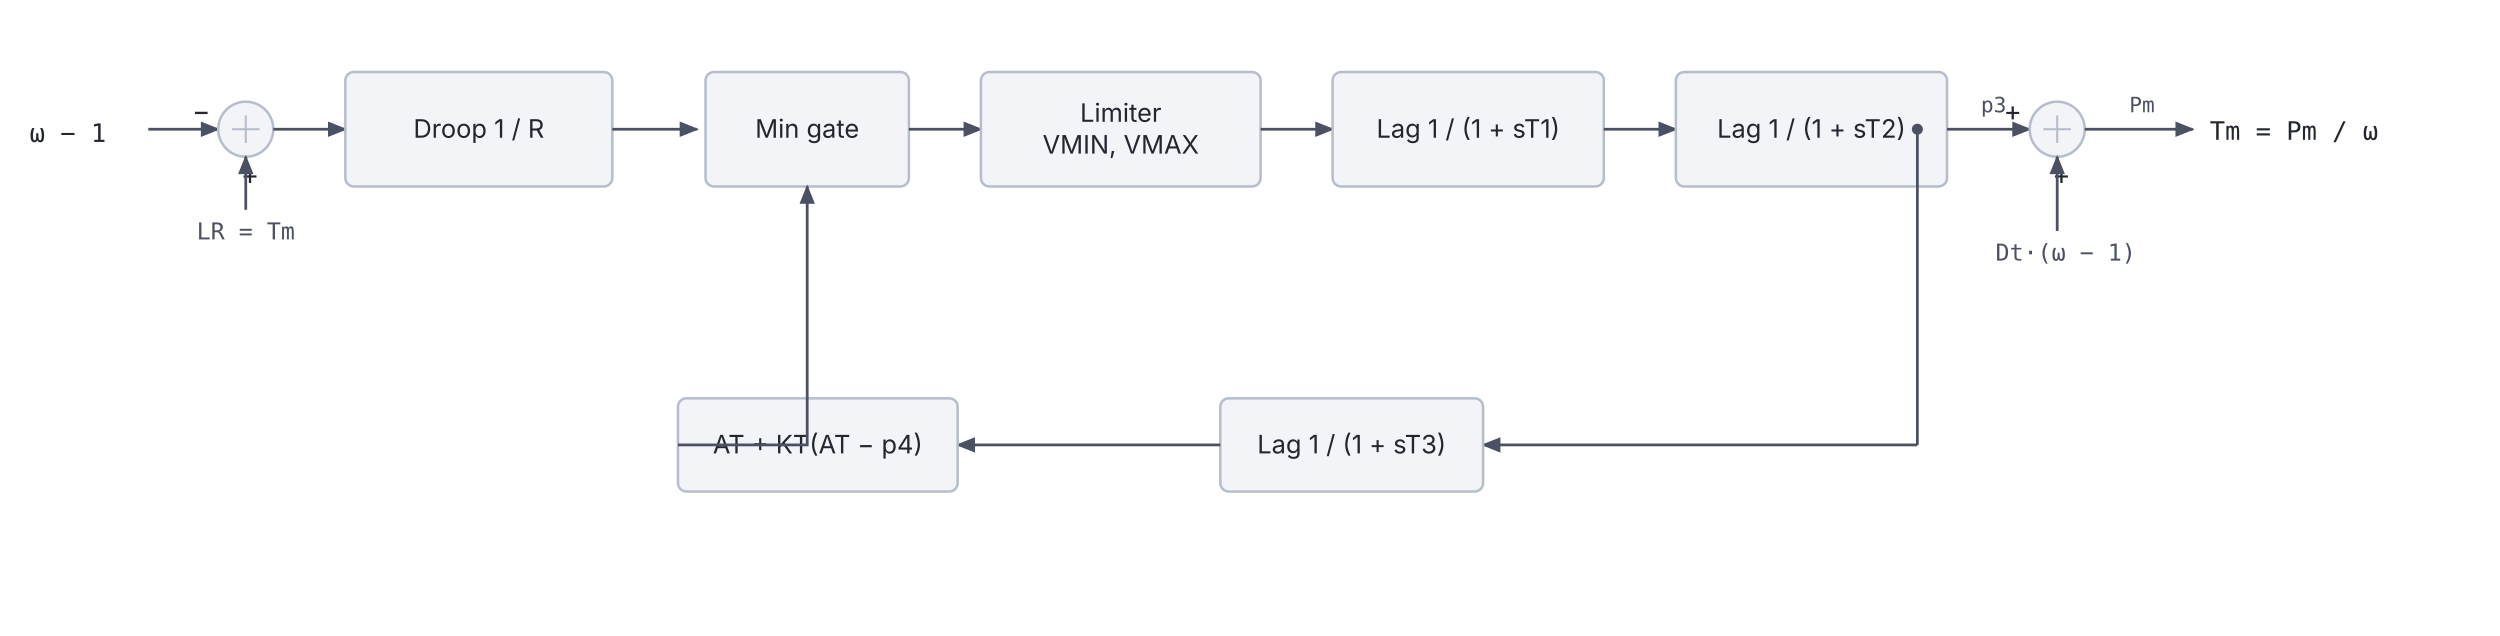
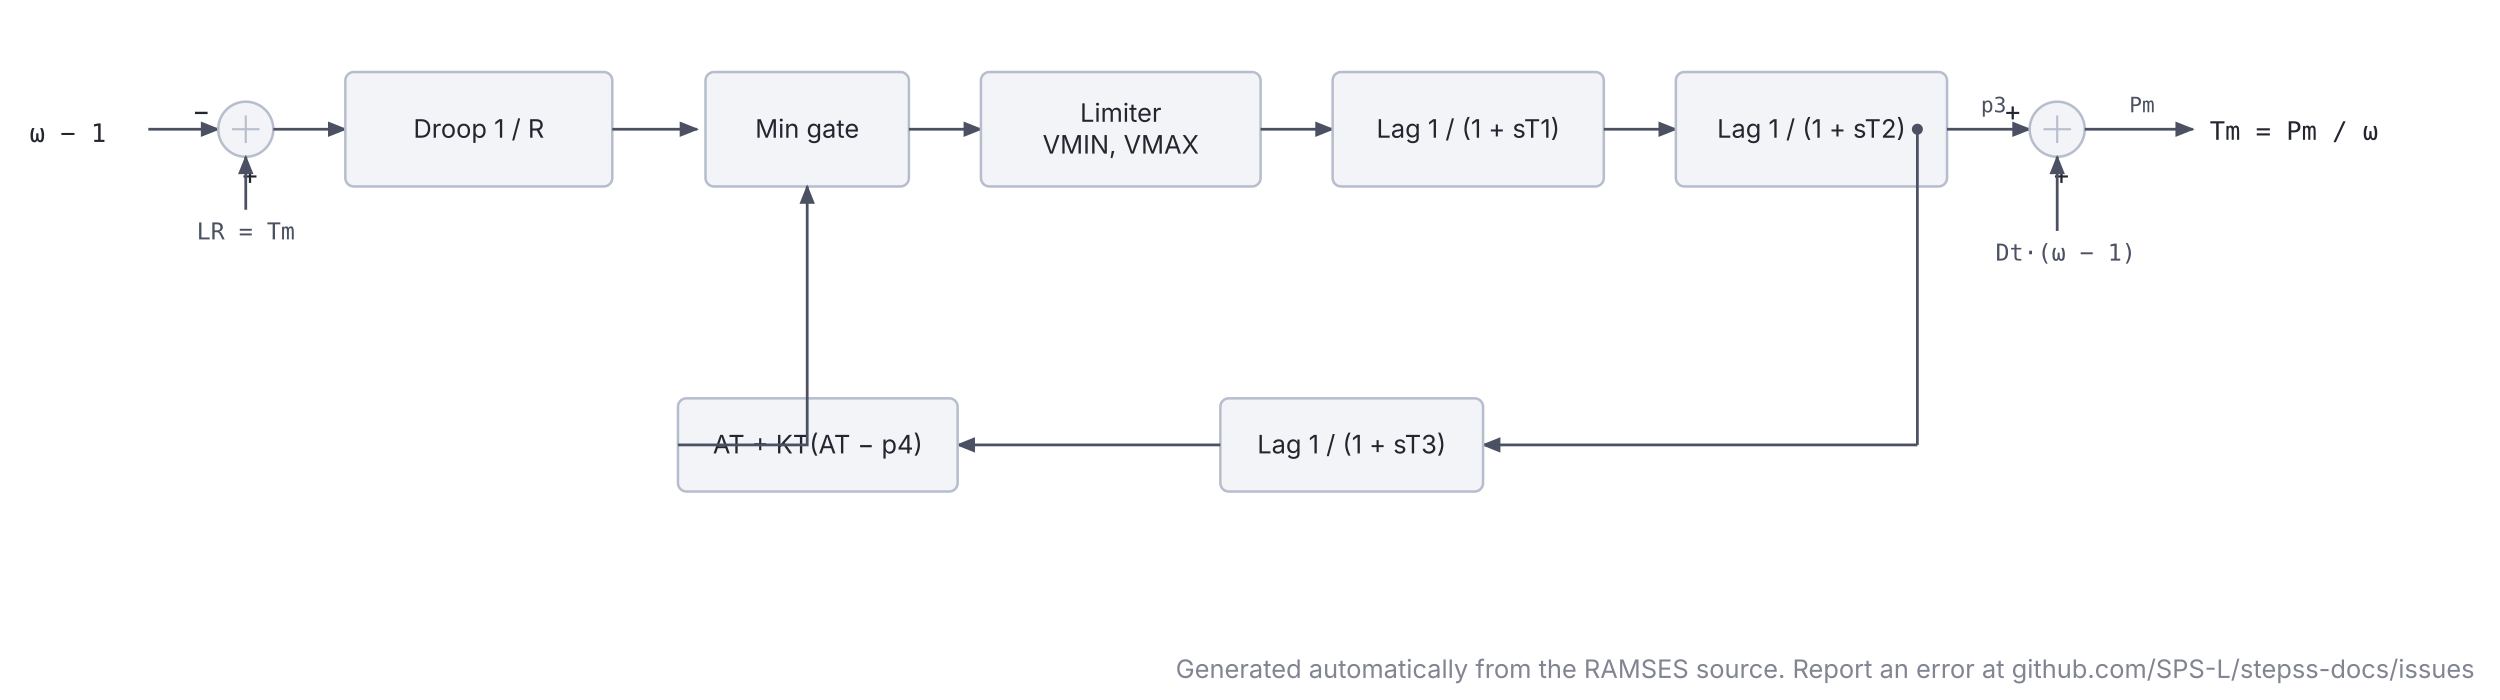
- <svg xmlns="http://www.w3.org/2000/svg" viewBox="0 0 1180 300" width="1180" height="300" role="img">
+ <svg xmlns="http://www.w3.org/2000/svg" viewBox="0 0 1180 330" width="1180" height="330" role="img">
  <defs>
    <marker id="arrow" viewBox="0 0 10 10" refX="9" refY="5" markerWidth="7" markerHeight="7" orient="auto-start-reverse">
      <path d="M 0 1 L 10 5 L 0 9 z" fill="#4b5162" />
    </marker>
    <marker id="arrow-accent" viewBox="0 0 10 10" refX="9" refY="5" markerWidth="7" markerHeight="7" orient="auto-start-reverse">
      <path d="M 0 1 L 10 5 L 0 9 z" fill="#2b6cb0" />
    </marker>
  </defs>
  <text x="14" y="67" text-anchor="start" font-family="JetBrains Mono, SFMono-Regular, Menlo, Consolas, monospace" font-size="12" fill="#23262f">ω − 1</text>
  <path d="M 70 61 L 103 61" fill="none" stroke="#4b5162" stroke-width="1.3" marker-end="url(#arrow)" />
  <circle cx="116" cy="61" r="13" fill="#f2f4f8" stroke="#b6becd" stroke-width="1.2" />
  <path d="M 109.5 61 L 122.5 61 M 116 54.5 L 116 67.5" stroke="#b6becd" stroke-width="1" />
  <text x="95" y="57" text-anchor="middle" font-family="Inter, -apple-system, Segoe UI, Helvetica, Arial, sans-serif" font-size="13" fill="#23262f">−</text>
  <text x="118" y="87" text-anchor="middle" font-family="Inter, -apple-system, Segoe UI, Helvetica, Arial, sans-serif" font-size="13" fill="#23262f">+</text>
  <text x="116" y="113" text-anchor="middle" font-family="JetBrains Mono, SFMono-Regular, Menlo, Consolas, monospace" font-size="11" fill="#4b5162">LR = Tm</text>
  <path d="M 116 99 L 116 74" fill="none" stroke="#4b5162" stroke-width="1.3" marker-end="url(#arrow)" />
  <path d="M 129 61.0 L 163 61.0" fill="none" stroke="#4b5162" stroke-width="1.3" marker-end="url(#arrow)" />
  <rect x="163" y="34" width="126" height="54" rx="4" fill="#f2f4f8" stroke="#b6becd" stroke-width="1.2" />
  <text x="226.0" y="65.0" text-anchor="middle" font-family="Inter, -apple-system, Segoe UI, Helvetica, Arial, sans-serif" font-size="12" fill="#23262f">Droop 1 / R</text>
  <path d="M 289 61 L 329 61" fill="none" stroke="#4b5162" stroke-width="1.3" marker-end="url(#arrow)" />
  <rect x="333" y="34" width="96" height="54" rx="4" fill="#f2f4f8" stroke="#b6becd" stroke-width="1.2" />
  <text x="381.0" y="65.0" text-anchor="middle" font-family="Inter, -apple-system, Segoe UI, Helvetica, Arial, sans-serif" font-size="12" fill="#23262f">Min gate</text>
  <path d="M 429 61.0 L 463 61.0" fill="none" stroke="#4b5162" stroke-width="1.3" marker-end="url(#arrow)" />
  <rect x="463" y="34" width="132" height="54" rx="4" fill="#f2f4f8" stroke="#b6becd" stroke-width="1.2" />
  <text x="529.0" y="57.5" text-anchor="middle" font-family="Inter, -apple-system, Segoe UI, Helvetica, Arial, sans-serif" font-size="12" fill="#23262f">Limiter</text>
  <text x="529.0" y="72.5" text-anchor="middle" font-family="Inter, -apple-system, Segoe UI, Helvetica, Arial, sans-serif" font-size="12" fill="#23262f">VMIN, VMAX</text>
  <path d="M 595 61.0 L 629 61.0" fill="none" stroke="#4b5162" stroke-width="1.3" marker-end="url(#arrow)" />
  <rect x="629" y="34" width="128" height="54" rx="4" fill="#f2f4f8" stroke="#b6becd" stroke-width="1.2" />
  <text x="693.0" y="65.0" text-anchor="middle" font-family="Inter, -apple-system, Segoe UI, Helvetica, Arial, sans-serif" font-size="12" fill="#23262f">Lag 1 / (1 + sT1)</text>
  <path d="M 757 61.0 L 791 61.0" fill="none" stroke="#4b5162" stroke-width="1.3" marker-end="url(#arrow)" />
  <rect x="791" y="34" width="128" height="54" rx="4" fill="#f2f4f8" stroke="#b6becd" stroke-width="1.2" />
  <text x="855.0" y="65.0" text-anchor="middle" font-family="Inter, -apple-system, Segoe UI, Helvetica, Arial, sans-serif" font-size="12" fill="#23262f">Lag 1 / (1 + sT2)</text>
  <text x="941" y="53" text-anchor="middle" font-family="JetBrains Mono, SFMono-Regular, Menlo, Consolas, monospace" font-size="10" fill="#4b5162">p3</text>
  <path d="M 919 61 L 958 61" fill="none" stroke="#4b5162" stroke-width="1.3" marker-end="url(#arrow)" />
  <circle cx="971" cy="61" r="13" fill="#f2f4f8" stroke="#b6becd" stroke-width="1.2" />
  <path d="M 964.5 61 L 977.5 61 M 971 54.5 L 971 67.5" stroke="#b6becd" stroke-width="1" />
  <text x="950" y="57" text-anchor="middle" font-family="Inter, -apple-system, Segoe UI, Helvetica, Arial, sans-serif" font-size="13" fill="#23262f">+</text>
  <text x="973" y="87" text-anchor="middle" font-family="Inter, -apple-system, Segoe UI, Helvetica, Arial, sans-serif" font-size="13" fill="#23262f">+</text>
  <path d="M 984 61 L 1035 61" fill="none" stroke="#4b5162" stroke-width="1.3" marker-end="url(#arrow)" />
  <text x="1011" y="53" text-anchor="middle" font-family="JetBrains Mono, SFMono-Regular, Menlo, Consolas, monospace" font-size="10" fill="#4b5162">Pm</text>
  <text x="1043" y="66" text-anchor="start" font-family="JetBrains Mono, SFMono-Regular, Menlo, Consolas, monospace" font-size="12" fill="#23262f">Tm = Pm / ω</text>
  <text x="975" y="123" text-anchor="middle" font-family="JetBrains Mono, SFMono-Regular, Menlo, Consolas, monospace" font-size="11" fill="#4b5162">Dt·(ω − 1)</text>
  <path d="M 971 109 L 971 74" fill="none" stroke="#4b5162" stroke-width="1.3" marker-end="url(#arrow)" />
  <circle cx="905" cy="61" r="2.6" fill="#4b5162" />
  <path d="M 905 61 L 905 210" fill="none" stroke="#4b5162" stroke-width="1.3" />
  <path d="M 905 210 L 700 210" fill="none" stroke="#4b5162" stroke-width="1.3" marker-end="url(#arrow)" />
  <rect x="576" y="188" width="124" height="44" rx="4" fill="#f2f4f8" stroke="#b6becd" stroke-width="1.2" />
  <text x="638.0" y="214.0" text-anchor="middle" font-family="Inter, -apple-system, Segoe UI, Helvetica, Arial, sans-serif" font-size="12" fill="#23262f">Lag 1 / (1 + sT3)</text>
  <path d="M 576 210 L 452 210" fill="none" stroke="#4b5162" stroke-width="1.3" marker-end="url(#arrow)" />
  <rect x="320" y="188" width="132" height="44" rx="4" fill="#f2f4f8" stroke="#b6becd" stroke-width="1.2" />
  <text x="386.0" y="214.0" text-anchor="middle" font-family="Inter, -apple-system, Segoe UI, Helvetica, Arial, sans-serif" font-size="12" fill="#23262f">AT + KT(AT − p4)</text>
  <path d="M 320 210 L 381 210 L 381 88" fill="none" stroke="#4b5162" stroke-width="1.3" marker-end="url(#arrow)" />
+   <text x="1168" y="320" text-anchor="end" font-family="Inter, -apple-system, Segoe UI, Helvetica, Arial, sans-serif" font-size="12" fill="#4b5162" opacity="0.7">Generated automatically from the RAMSES source. Report an error at github.com/SPS-L/stepss-docs/issues</text>
</svg>
